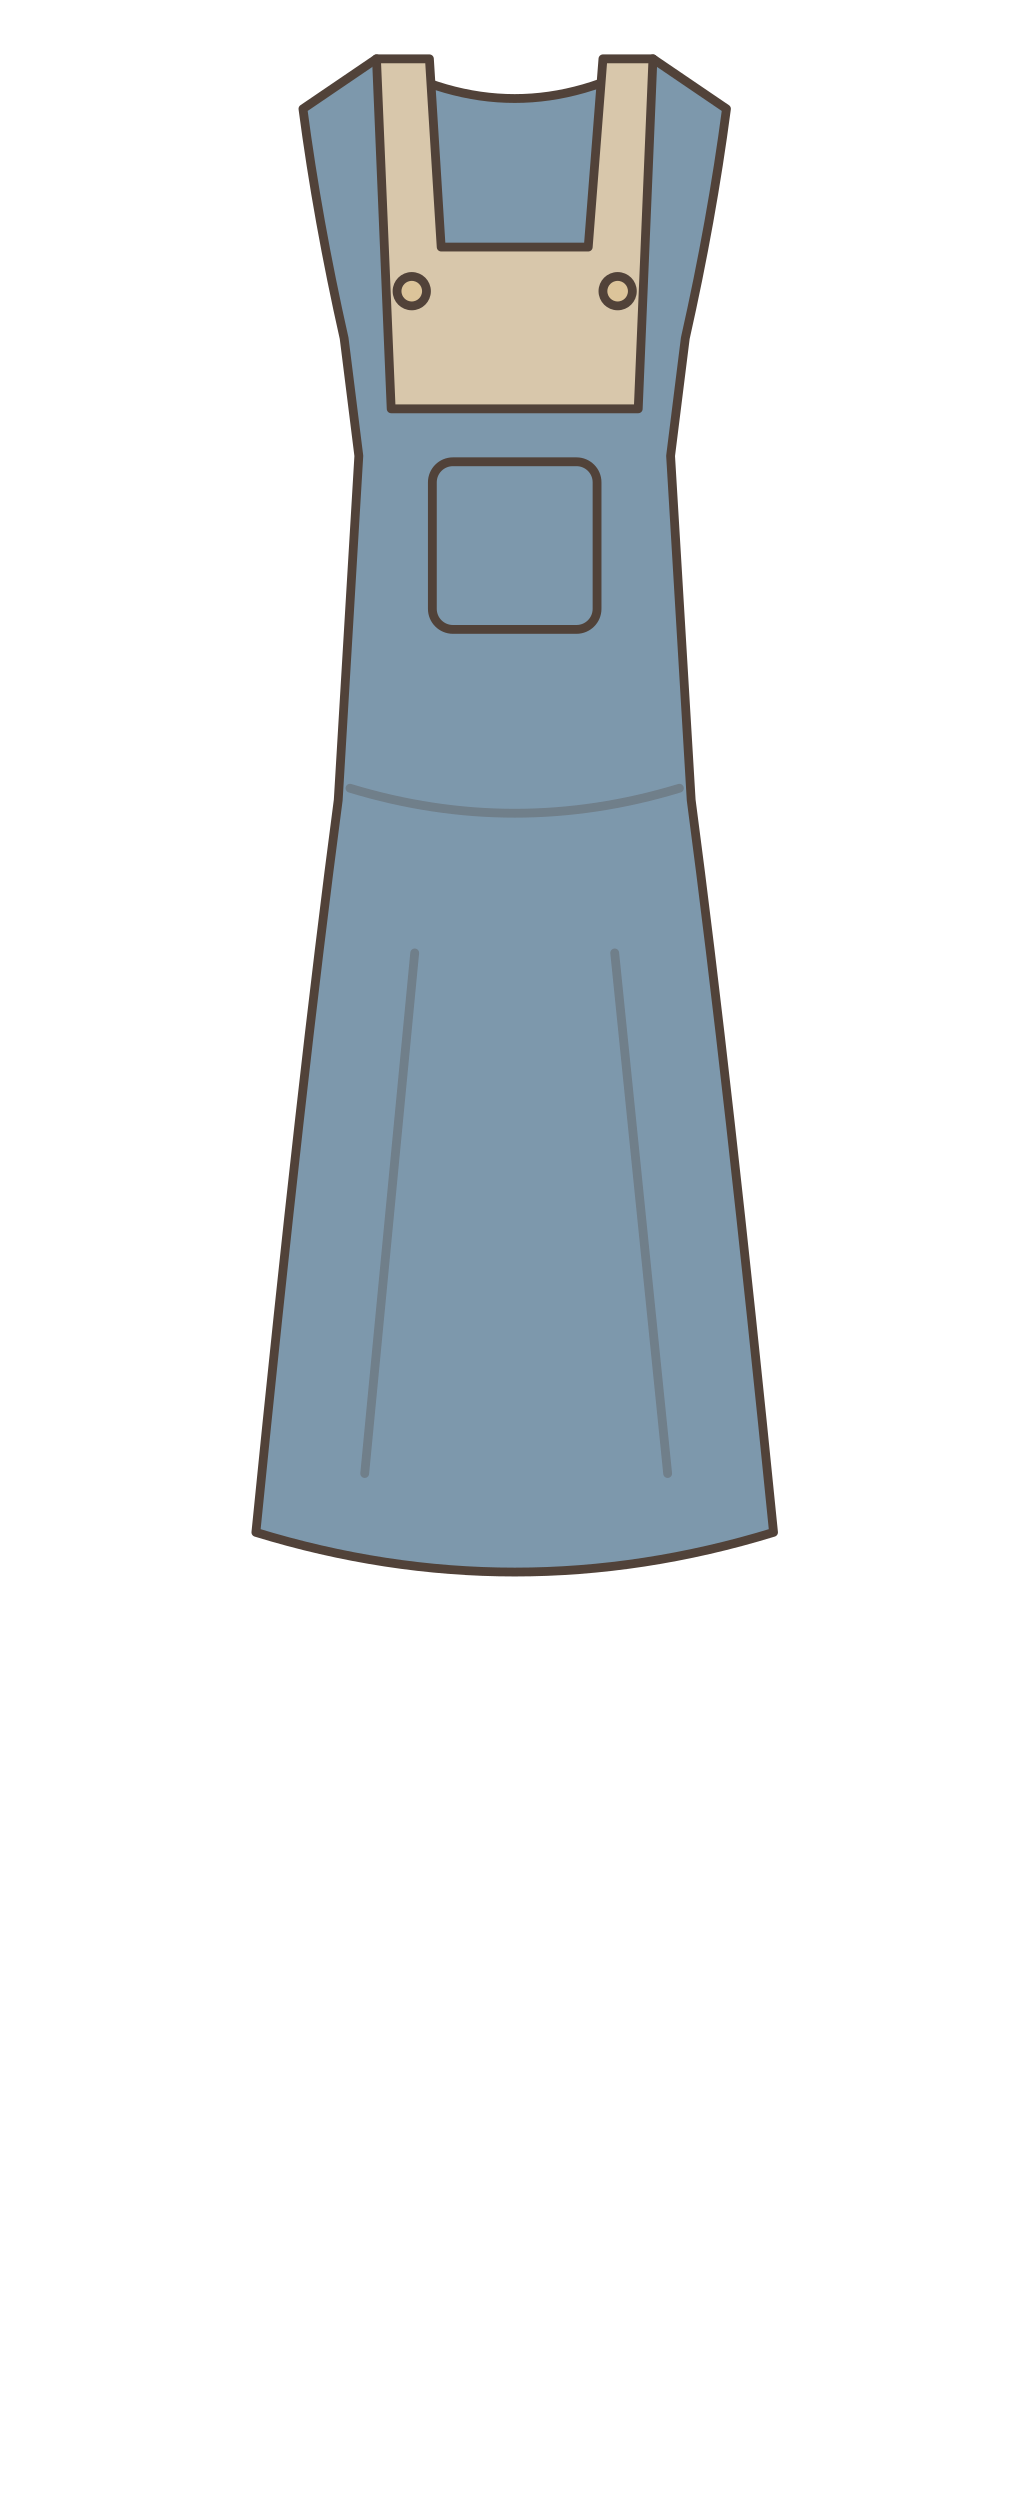
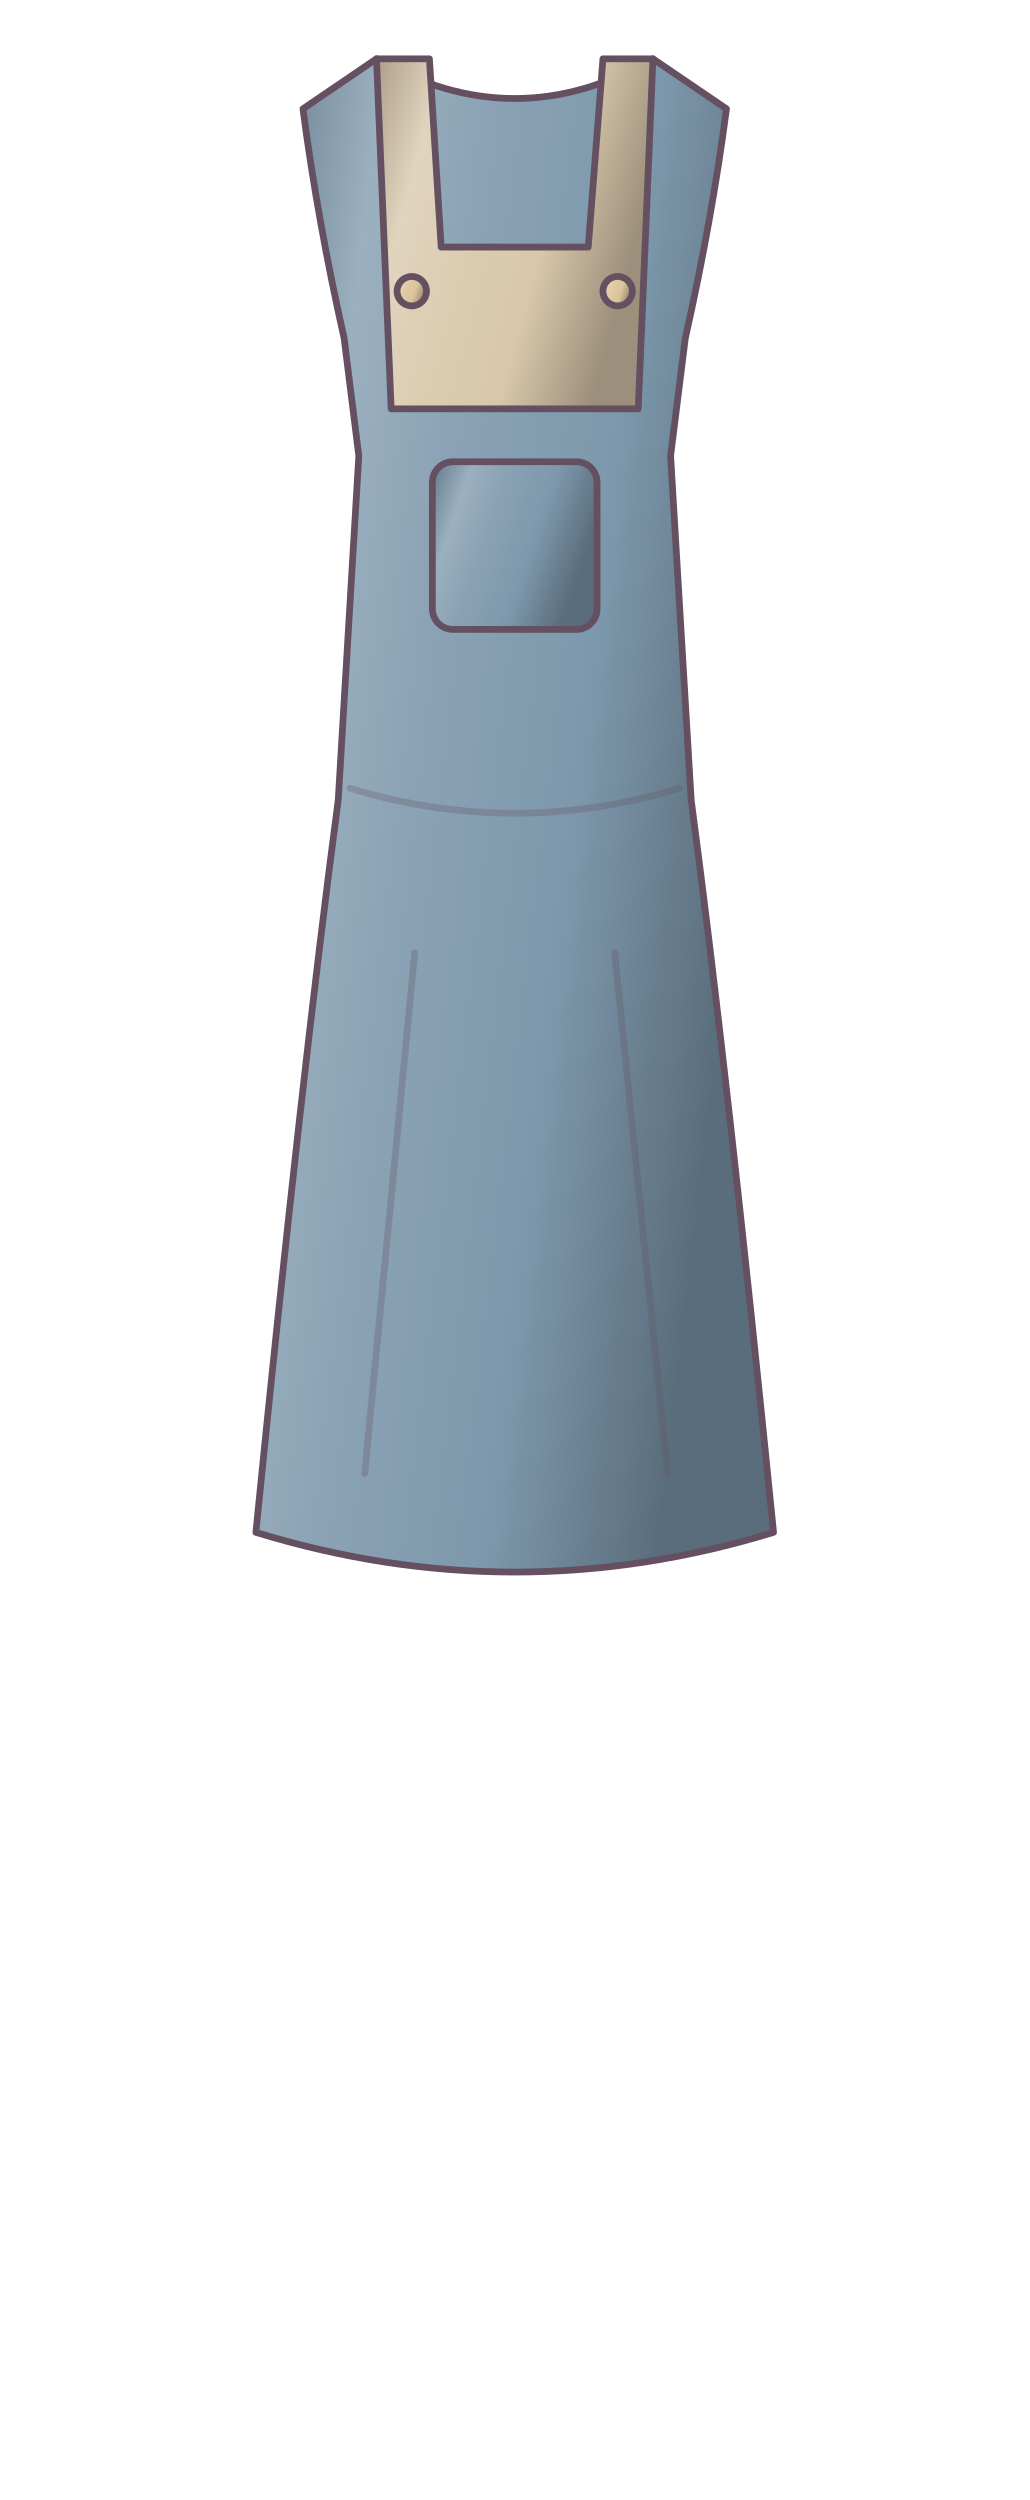
<svg xmlns="http://www.w3.org/2000/svg" width="350" height="850" viewBox="185 330 350 850" fill="none">
-   <g stroke="#514239" stroke-width="3" stroke-linecap="round" stroke-linejoin="round">
-     <path d="M313 350 L288 367 Q293 405 302 445 L307 485 L300 602 Q287.4 697 272 851 Q360 878 448 851 Q432.6 697 420 602 L413 485 L418 445 Q427 405 432 367 L407 350 Q360 377 313 350Z" fill="#7d98ac" />
-     <path d="M304 598 Q360 615 416 598 M326 654 L309 831 M394 654 L412 831" stroke="#514239" opacity="0.3" />
-     <path d="M313 350 L331 350 L335 414 L385 414 L390 350 L407 350 L402 469 L318 469Z" fill="#d8c7ab" />
-     <rect x="332" y="487" width="56" height="57" rx="7" fill="#7d98ac" />
-     <circle cx="325" cy="429" r="5" fill="#dcc49a" />
-     <circle cx="395" cy="429" r="5" fill="#dcc49a" />
+   <defs>
+     <linearGradient id="m15zrj3j-0" x1="0" y1="0" x2="1" y2=".35">
+       <stop stop-color="#647a8a" />
+       <stop offset=".22" stop-color="#9bb0bf" />
+       <stop offset=".42" stop-color="#8aa2b4" />
+       <stop offset=".7" stop-color="#7d98ac" />
+       <stop offset="1" stop-color="#5a6d7c" />
+     </linearGradient>
+     <linearGradient id="m15zrj3j-1" x1="0" y1="0" x2="1" y2=".35">
+       <stop stop-color="#ad9f89" />
+       <stop offset=".22" stop-color="#e1d4be" />
+       <stop offset=".42" stop-color="#dccdb3" />
+       <stop offset=".7" stop-color="#d8c7ab" />
+       <stop offset="1" stop-color="#9c8f7b" />
+     </linearGradient>
+     <linearGradient id="m15zrj3j-2" x1="0" y1="0" x2="1" y2=".35">
+       <stop stop-color="#b09d7b" />
+       <stop offset=".22" stop-color="#e4d2b1" />
+       <stop offset=".42" stop-color="#e0caa4" />
+       <stop offset=".7" stop-color="#dcc49a" />
+       <stop offset="1" stop-color="#9e8d6f" />
+     </linearGradient>
+   </defs>
+   <g stroke="#645061" stroke-width="2.3" stroke-linecap="round" stroke-linejoin="round">
+     <path d="M313 350 L288 367 Q293 405 302 445 L307 485 L300 602 Q287.4 697 272 851 Q360 878 448 851 Q432.6 697 420 602 L413 485 L418 445 Q427 405 432 367 L407 350 Q360 377 313 350Z" fill="url(#m15zrj3j-0)" />
+     <path d="M304 598 Q360 615 416 598 M326 654 L309 831 M394 654 L412 831" stroke="#645061" opacity="0.3" />
+     <path d="M313 350 L331 350 L335 414 L385 414 L390 350 L407 350 L402 469 L318 469Z" fill="url(#m15zrj3j-1)" />
+     <rect x="332" y="487" width="56" height="57" rx="7" fill="url(#m15zrj3j-0)" />
+     <circle cx="325" cy="429" r="5" fill="url(#m15zrj3j-2)" />
+     <circle cx="395" cy="429" r="5" fill="url(#m15zrj3j-2)" />
  </g>
</svg>
